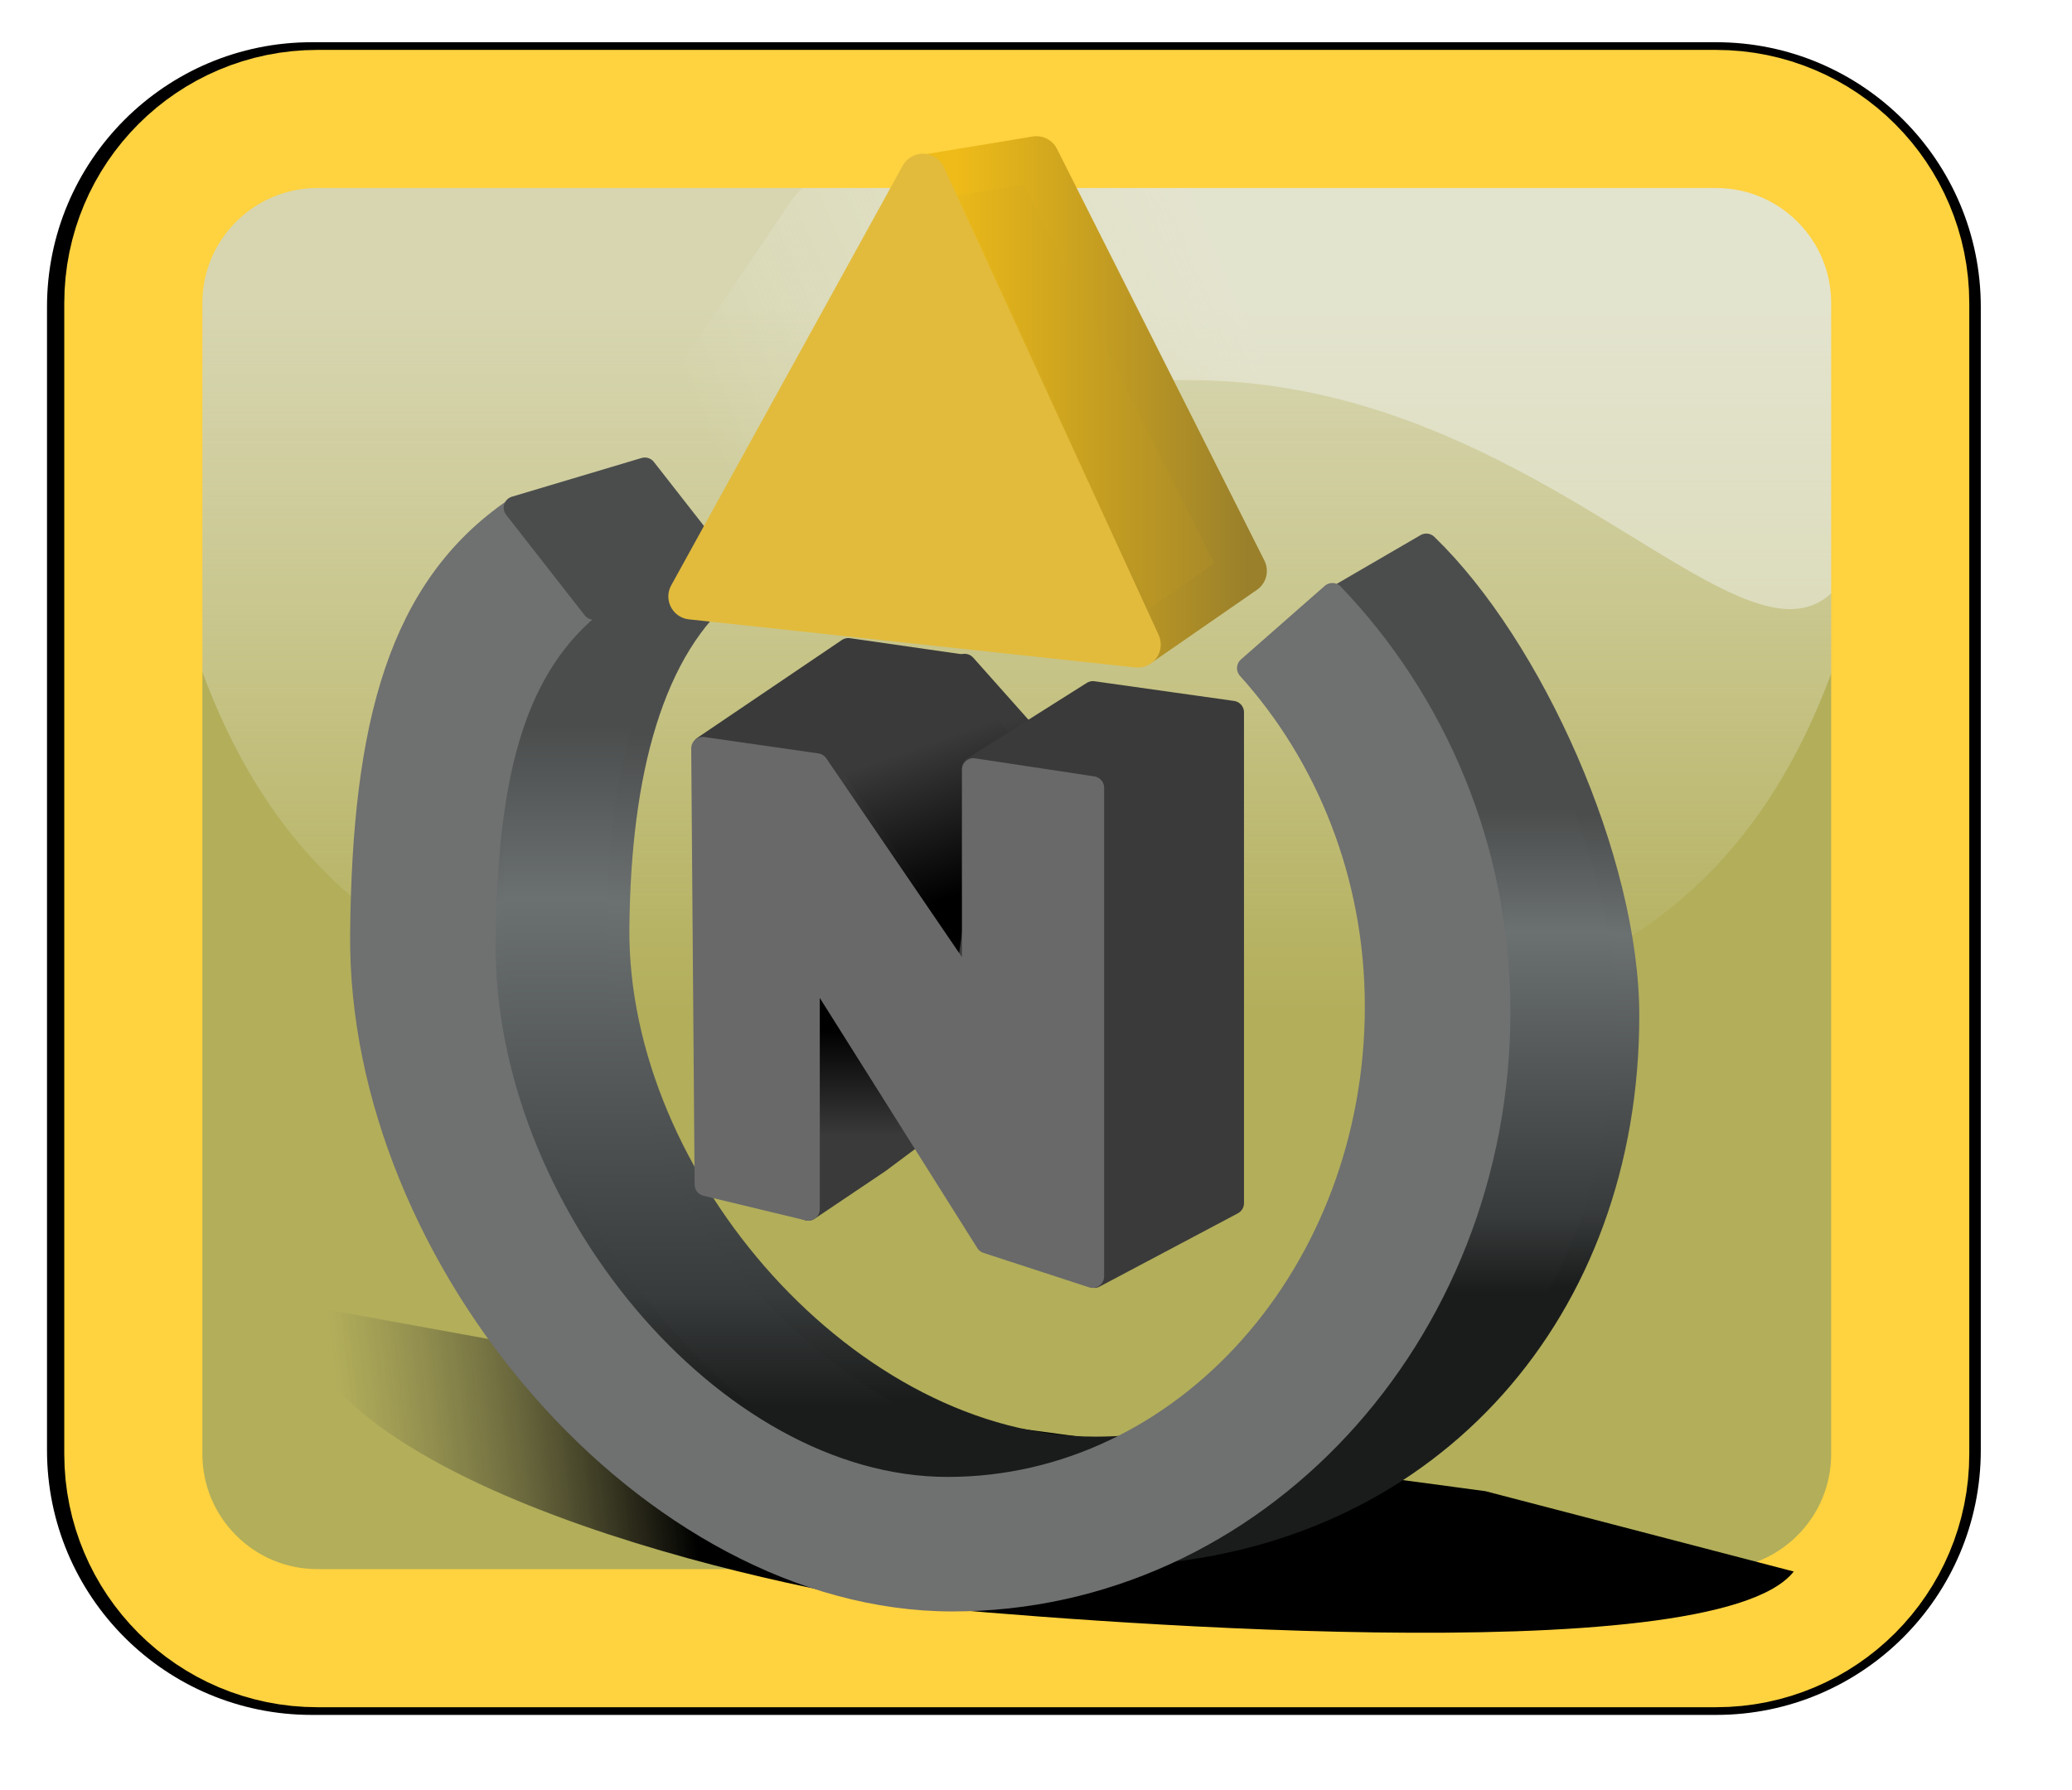
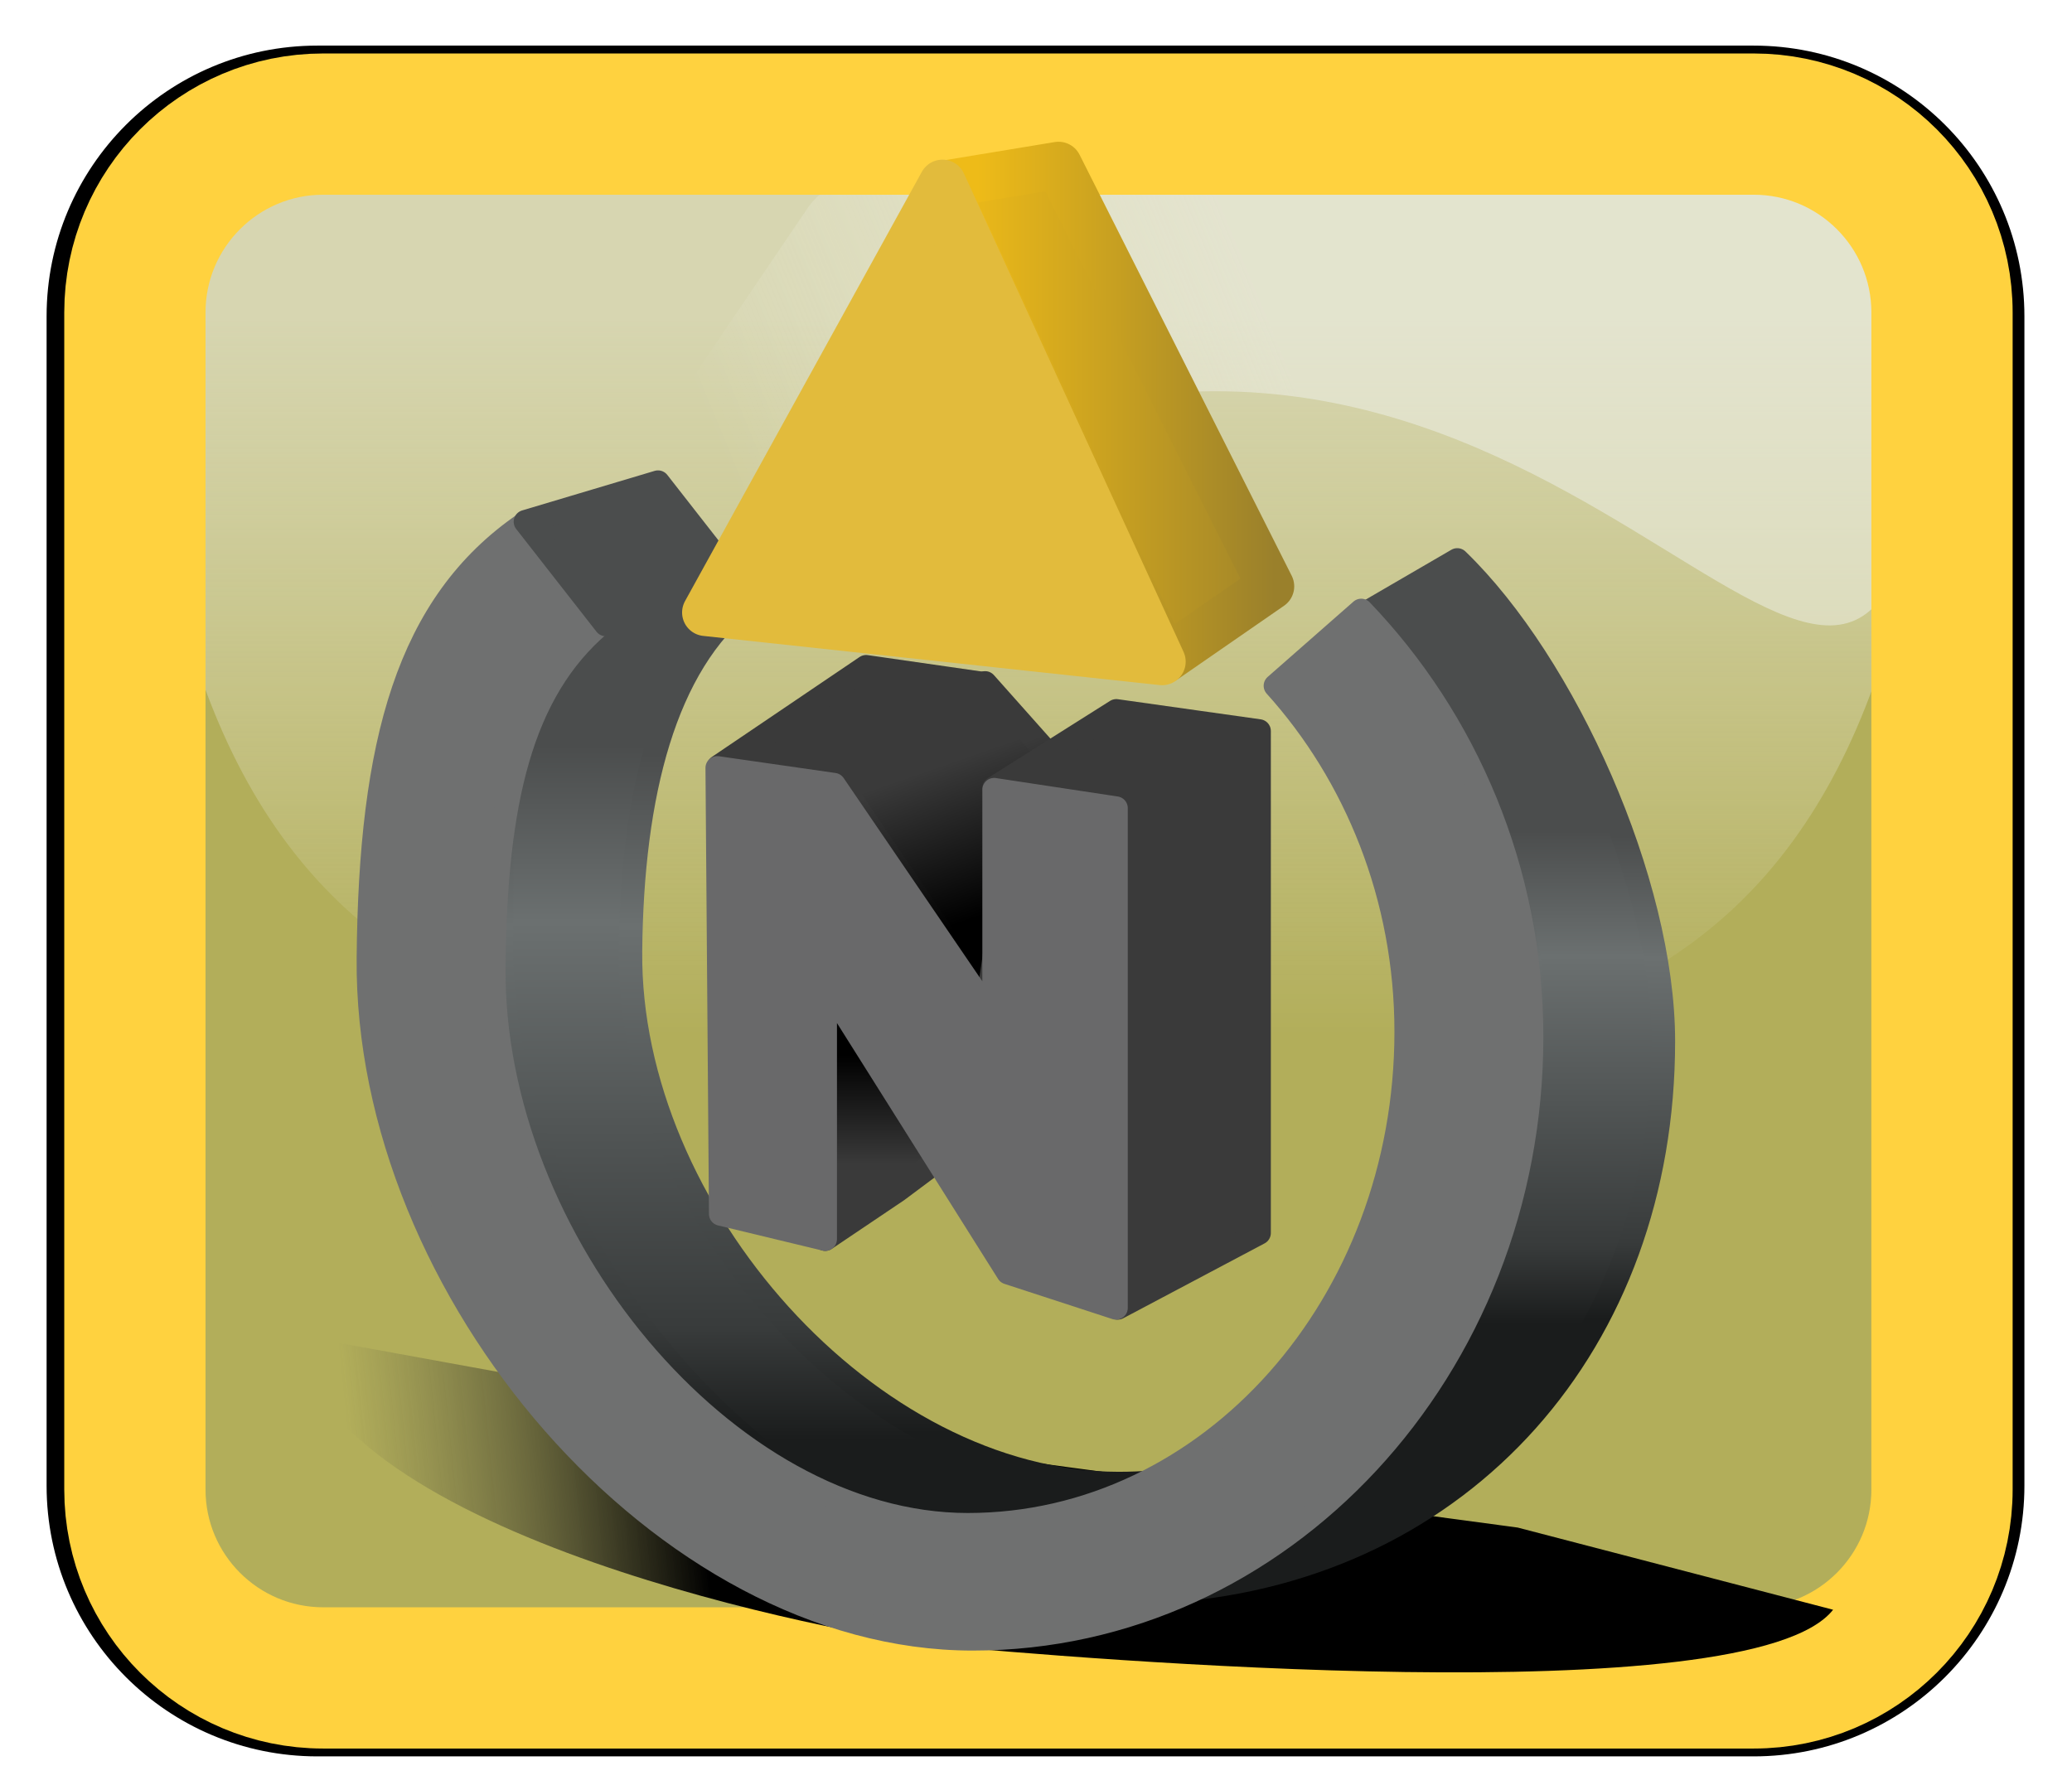
- <svg xmlns="http://www.w3.org/2000/svg" version="1.1" baseProfile="full" width="90" height="77.727" viewBox="0 0 90.00 77.73" enable-background="new 0 0 90.00 77.73" xml:space="preserve">
-   <path fill="#B2AE5A" fill-opacity="1" stroke-linejoin="round" stroke="#000000" stroke-opacity="1" d="M 13.54,2.334L 74.54,2.334C 80.615,2.334 85.54,7.259 85.54,13.334L 85.54,63.001C 85.54,69.076 80.615,74.001 74.54,74.001L 13.54,74.001C 7.465,74.001 2.54,69.076 2.54,63.001L 2.54,13.334C 2.54,7.259 7.465,2.334 13.54,2.334 Z " />
+ <svg xmlns="http://www.w3.org/2000/svg" version="1.1" baseProfile="full" width="88" height="76" viewBox="0 0 88.00 76.00" enable-background="new 0 0 88.00 76.00" xml:space="preserve">
+   <path fill="#B2AE5A" fill-opacity="1" stroke-linejoin="round" stroke="#000000" stroke-opacity="1" d="M 13.479,2.437L 74.479,2.437C 80.554,2.437 85.479,7.362 85.479,13.438L 85.479,63.104C 85.479,69.179 80.554,74.104 74.479,74.104L 13.479,74.104C 7.404,74.104 2.479,69.179 2.479,63.104L 2.479,13.438C 2.479,7.362 7.404,2.437 13.479,2.437 Z " />
  <linearGradient id="SVGID_Fill1_" gradientUnits="objectBoundingBox" x1="0.504" y1="-0.275" x2="2.054" y2="-0.275" gradientTransform="rotate(90 0.503869 -0.274908)">
    <stop offset="0.316" stop-color="#F0F1EC" stop-opacity="0.592" />
    <stop offset="0.8" stop-color="#FFFFFF" stop-opacity="0" />
  </linearGradient>
-   <path fill="url(#SVGID_Fill1_)" stroke-width="0.2" stroke-linejoin="round" d="M 73.56,4.818L 15.449,4.818C 12.415,4.818 8.641,5.665 5.874,9.463L 5.94,9.463C 6.005,45.062 24.106,45.183 44.483,45.183C 64.86,45.183 82.169,44.839 82.499,9.38L 82.499,9.408C 81.049,7.341 79.138,5.218 73.56,4.818 Z " />
+   <path fill="url(#SVGID_Fill1_)" stroke-width="0.2" stroke-linejoin="round" d="M 73.499,4.922L 15.388,4.922C 12.354,4.922 8.58,5.769 5.812,9.567L 5.878,9.567C 5.944,45.166 24.044,45.287 44.422,45.287C 64.799,45.287 82.108,44.942 82.438,9.483L 82.438,9.511C 80.988,7.444 79.077,5.322 73.499,4.922 Z " />
  <linearGradient id="SVGID_Fill2_" gradientUnits="objectBoundingBox" x1="0.94" y1="0.437" x2="2.525" y2="0.437" gradientTransform="rotate(170.5466 0.940186 0.437275)">
    <stop offset="0.274" stop-color="#F0F1EC" stop-opacity="0.502" />
    <stop offset="0.563" stop-color="#FFFFFF" stop-opacity="0" />
  </linearGradient>
-   <path fill="url(#SVGID_Fill2_)" stroke-width="0.2" stroke-linejoin="round" d="M 73.33,4.771L 56.342,6.633C 53.308,6.633 37.191,4.846 34.424,8.644L 26.342,20.56C 30.701,27.566 46.02,18.475 48.392,16.725C 72.023,13.708 81.939,44.792 82.268,9.333L 82.268,9.361C 80.819,7.294 78.908,5.172 73.33,4.771 Z " />
-   <path fill="none" stroke-width="6" stroke-linejoin="round" stroke="#FFD23F" stroke-opacity="1" d="M 13.79,5.168L 74.54,5.168C 78.959,5.168 82.54,8.749 82.54,13.168L 82.54,63.167C 82.54,67.586 78.959,71.167 74.54,71.167L 13.79,71.167C 9.372,71.167 5.79,67.586 5.79,63.167L 5.79,13.168C 5.79,8.749 9.372,5.168 13.79,5.168 Z " />
+   <path fill="url(#SVGID_Fill2_)" stroke-width="0.2" stroke-linejoin="round" d="M 73.268,4.875L 56.281,6.737C 53.247,6.737 37.13,4.949 34.363,8.748L 26.281,20.664C 30.64,27.669 45.959,18.578 48.331,16.828C 71.962,13.812 81.877,44.896 82.207,9.437L 82.207,9.464C 80.757,7.398 78.847,5.275 73.268,4.875 Z " />
+   <path fill="none" stroke-width="6" stroke-linejoin="round" stroke="#FFD23F" stroke-opacity="1" d="M 13.729,5.271L 74.479,5.271C 78.897,5.271 82.479,8.853 82.479,13.271L 82.479,63.271C 82.479,67.689 78.897,71.271 74.479,71.271L 13.729,71.271C 9.311,71.271 5.729,67.689 5.729,63.271L 5.729,13.271C 5.729,8.853 9.311,5.271 13.729,5.271 Z " />
  <linearGradient id="SVGID_Fill3_" gradientUnits="objectBoundingBox" x1="0.997" y1="0.385" x2="2.018" y2="0.385" gradientTransform="rotate(177.2662 0.997261 0.384958)">
    <stop offset="0" stop-color="#000000" stop-opacity="1" />
    <stop offset="0.419" stop-color="#000000" stop-opacity="1" />
    <stop offset="0.656" stop-color="#1E1E1E" stop-opacity="0.475" />
    <stop offset="0.902" stop-color="#3A3A3A" stop-opacity="0" />
  </linearGradient>
-   <path fill="url(#SVGID_Fill3_)" stroke-width="0.2" stroke-linejoin="round" d="M 33.017,60.319L 12.54,56.59C 14.017,65.266 35.983,69.318 39.664,69.765L 42.651,61.947L 33.017,60.319 Z " />
-   <linearGradient id="SVGID_Fill4_" gradientUnits="objectBoundingBox" x1="0.228" y1="-0.765" x2="3.015" y2="-0.765" gradientTransform="rotate(25.28249 0.227681 -0.765392)">
+   <path fill="url(#SVGID_Fill3_)" stroke-width="0.2" stroke-linejoin="round" d="M 32.955,60.423L 12.479,56.693C 13.956,65.37 35.922,69.421 39.603,69.869L 42.589,62.05L 32.955,60.423 Z " />
+   <linearGradient id="SVGID_Fill4_" gradientUnits="objectBoundingBox" x1="0.228" y1="-0.765" x2="3.015" y2="-0.765" gradientTransform="rotate(25.2825 0.227681 -0.765391)">
    <stop offset="0" stop-color="#000000" stop-opacity="1" />
    <stop offset="0.502" stop-color="#000000" stop-opacity="1" />
    <stop offset="0.693" stop-color="#1E1E1E" stop-opacity="0.475" />
    <stop offset="0.8" stop-color="#3A3A3A" stop-opacity="0" />
  </linearGradient>
-   <path fill="url(#SVGID_Fill4_)" stroke-width="0.2" stroke-linejoin="round" d="M 39.686,69.767C 45.674,70.341 74.381,72.759 77.915,68.272L 64.521,64.781L 43.42,61.947L 39.664,69.765 Z " />
+   <path fill="url(#SVGID_Fill4_)" stroke-width="0.2" stroke-linejoin="round" d="M 39.624,69.871C 45.613,70.444 74.319,72.863 77.854,68.375L 64.46,64.885L 43.359,62.05L 39.603,69.869 Z " />
  <linearGradient id="SVGID_Stroke1_" gradientUnits="objectBoundingBox" x1="0.5" y1="0.738" x2="0.975" y2="0.738" gradientTransform="rotate(-90 0.5 0.737502)">
    <stop offset="0" stop-color="#1A1C1C" stop-opacity="1" />
    <stop offset="0.158" stop-color="#383B3B" stop-opacity="1" />
    <stop offset="0.74" stop-color="#6B7070" stop-opacity="1" />
    <stop offset="0.991" stop-color="#4B4D4D" stop-opacity="1" />
  </linearGradient>
  <linearGradient id="SVGID_Fill5_" gradientUnits="objectBoundingBox" x1="0.5" y1="0.743" x2="0.986" y2="0.743" gradientTransform="rotate(-90 0.5 0.742927)">
    <stop offset="0" stop-color="#1A1C1C" stop-opacity="1" />
    <stop offset="0.158" stop-color="#383B3B" stop-opacity="1" />
    <stop offset="0.74" stop-color="#6B7070" stop-opacity="1" />
    <stop offset="0.991" stop-color="#4B4D4D" stop-opacity="1" />
  </linearGradient>
-   <path fill="url(#SVGID_Fill5_)" stroke-linejoin="round" stroke="url(#SVGID_Stroke1_)" d="M 50.542,62.666L 49.805,67.46C 62.217,66.519 70.705,56.921 70.705,44.124C 70.705,37.372 66.526,28.099 61.954,23.68L 58.034,25.96C 61.548,29.568 65.183,37.425 65.183,42.889C 65.183,52.86 59.456,61.154 50.542,62.666 Z " />
+   <path fill="url(#SVGID_Fill5_)" stroke-linejoin="round" stroke="url(#SVGID_Stroke1_)" d="M 50.481,62.77L 49.744,67.563C 62.156,66.623 70.644,57.024 70.644,44.227C 70.644,37.475 66.465,28.203 61.892,23.784L 57.973,26.063C 61.486,29.672 65.122,37.528 65.122,42.993C 65.122,52.964 59.395,61.257 50.481,62.77 Z " />
  <linearGradient id="SVGID_Stroke2_" gradientUnits="objectBoundingBox" x1="0.491" y1="0.841" x2="1.172" y2="0.841" gradientTransform="rotate(-90 0.491304 0.840584)">
    <stop offset="0" stop-color="#1A1C1C" stop-opacity="1" />
    <stop offset="0.158" stop-color="#383B3B" stop-opacity="1" />
    <stop offset="0.74" stop-color="#6B7070" stop-opacity="1" />
    <stop offset="0.991" stop-color="#4B4D4D" stop-opacity="1" />
  </linearGradient>
-   <linearGradient id="SVGID_Fill6_" gradientUnits="objectBoundingBox" x1="0.491" y1="0.849" x2="1.188" y2="0.849" gradientTransform="rotate(-90 0.491006 0.848562)">
+   <linearGradient id="SVGID_Fill6_" gradientUnits="objectBoundingBox" x1="0.491" y1="0.849" x2="1.188" y2="0.849" gradientTransform="rotate(-90 0.491006 0.848561)">
    <stop offset="0" stop-color="#1A1C1C" stop-opacity="1" />
    <stop offset="0.158" stop-color="#383B3B" stop-opacity="1" />
    <stop offset="0.74" stop-color="#6B7070" stop-opacity="1" />
    <stop offset="0.991" stop-color="#4B4D4D" stop-opacity="1" />
  </linearGradient>
-   <path fill="url(#SVGID_Fill6_)" stroke-linejoin="round" stroke="url(#SVGID_Stroke2_)" d="M 26.837,40.306C 26.9,33.595 28.302,28.137 31.756,25.414L 31.46,24.844L 25.938,26.459C 20.827,29.707 21.439,31.201 21.353,39.932C 21.221,53.411 34.28,67.535 47.783,67.535C 48.468,67.535 49.142,67.51 49.805,67.46L 50.542,62.666C 49.587,62.828 48.595,62.912 47.57,62.912C 36.977,62.912 26.733,51.345 26.837,40.306 Z " />
-   <path fill="#6F7070" fill-opacity="1" stroke-linejoin="round" stroke="#6F7070" stroke-opacity="1" d="M 21.033,40.979C 21.094,33.948 22.193,29.264 25.546,26.411L 25.545,26.411L 22.339,22.142C 17.376,25.545 15.791,31.439 15.708,40.586C 15.579,54.709 28.259,69.506 41.37,69.506C 54.481,69.506 65.109,58.057 65.109,43.934C 65.109,36.86 62.312,30.456 57.873,25.827L 54.231,29.026C 57.642,32.806 59.784,37.995 59.784,43.72C 59.784,55.286 51.447,64.662 41.163,64.662C 30.878,64.662 20.932,52.544 21.033,40.979 Z " />
-   <path fill="#4B4D4D" fill-opacity="1" stroke-linejoin="round" stroke="#4B4D4D" stroke-opacity="1" d="M 22.378,22.057L 28.008,20.376L 31.421,24.742L 25.79,26.423L 22.378,22.057 Z " />
+   <path fill="url(#SVGID_Fill6_)" stroke-linejoin="round" stroke="url(#SVGID_Stroke2_)" d="M 26.776,40.41C 26.839,33.699 28.241,28.241 31.695,25.517L 31.399,24.948L 25.877,26.562C 20.766,29.81 21.378,31.304 21.292,40.035C 21.16,53.515 34.219,67.639 47.722,67.639C 48.407,67.639 49.081,67.614 49.744,67.563L 50.481,62.77C 49.526,62.931 48.534,63.016 47.509,63.016C 36.916,63.016 26.672,51.449 26.776,40.41 Z " />
+   <path fill="#6F7070" fill-opacity="1" stroke-linejoin="round" stroke="#6F7070" stroke-opacity="1" d="M 20.971,41.082C 21.033,34.051 22.132,29.368 25.485,26.515L 25.484,26.515L 22.277,22.246C 17.315,25.649 15.73,31.542 15.647,40.69C 15.518,54.812 28.198,69.61 41.309,69.61C 54.419,69.61 65.048,58.161 65.048,44.038C 65.048,36.963 62.251,30.56 57.812,25.93L 54.169,29.129C 57.581,32.91 59.723,38.099 59.723,43.824C 59.723,55.39 51.386,64.766 41.102,64.766C 30.817,64.766 20.871,52.648 20.971,41.082 Z " />
+   <path fill="#4B4D4D" fill-opacity="1" stroke-linejoin="round" stroke="#4B4D4D" stroke-opacity="1" d="M 22.317,22.161L 27.947,20.48L 31.359,24.846L 25.729,26.526L 22.317,22.161 Z " />
  <g>
    <linearGradient id="SVGID_Stroke3_" gradientUnits="objectBoundingBox" x1="-0.012" y1="0.456" x2="1.012" y2="0.456">
      <stop offset="0.112" stop-color="#EEBB18" stop-opacity="1" />
      <stop offset="1" stop-color="#9A802B" stop-opacity="1" />
    </linearGradient>
    <linearGradient id="SVGID_Fill7_" gradientUnits="objectBoundingBox" x1="-0.085" y1="0.451" x2="1.085" y2="0.451">
      <stop offset="0.112" stop-color="#EEBB18" stop-opacity="1" />
      <stop offset="1" stop-color="#9A802B" stop-opacity="1" />
    </linearGradient>
-     <path fill="url(#SVGID_Fill7_)" stroke-width="2" stroke-linejoin="round" stroke="url(#SVGID_Stroke3_)" d="M 40.125,7.725L 45.018,6.917L 54.028,24.802L 49.542,27.907L 40.125,7.725 Z " />
-     <path fill="#E2BB3C" fill-opacity="1" stroke-width="2" stroke-linejoin="round" stroke="#E2BB3C" stroke-opacity="1" d="M 40.088,7.677L 30.03,25.912L 49.419,28.002L 40.088,7.677 Z " />
+     <path fill="url(#SVGID_Fill7_)" stroke-width="2" stroke-linejoin="round" stroke="url(#SVGID_Stroke3_)" d="M 40.064,7.828L 44.957,7.021L 53.967,24.906L 49.481,28.01L 40.064,7.828 Z " />
+     <path fill="#E2BB3C" fill-opacity="1" stroke-width="2" stroke-linejoin="round" stroke="#E2BB3C" stroke-opacity="1" d="M 40.027,7.781L 29.969,26.016L 49.357,28.105L 40.027,7.781 Z " />
  </g>
  <linearGradient id="SVGID_Stroke4_" gradientUnits="objectBoundingBox" x1="0.219" y1="0.067" x2="0.833" y2="0.067" gradientTransform="rotate(90 0.218987 0.067028)">
    <stop offset="0.335" stop-color="#000000" stop-opacity="1" />
    <stop offset="0.995" stop-color="#3A3A3A" stop-opacity="1" />
  </linearGradient>
  <linearGradient id="SVGID_Fill8_" gradientUnits="objectBoundingBox" x1="0.182" y1="0.026" x2="0.855" y2="0.026" gradientTransform="rotate(90 0.182192 0.025679)">
    <stop offset="0.34" stop-color="#000000" stop-opacity="1" />
    <stop offset="0.995" stop-color="#3A3A3A" stop-opacity="1" />
  </linearGradient>
-   <path fill="url(#SVGID_Fill8_)" stroke-linejoin="round" stroke="url(#SVGID_Stroke4_)" d="M 33.72,46.829L 35.108,52.529L 38.178,50.464L 41.358,48.089L 38.178,42.957L 34.899,42.058L 33.72,46.829 Z " />
-   <path fill="#3A3A3A" fill-opacity="1" stroke-linejoin="round" stroke="#3A3A3A" stroke-opacity="1" d="M 41.801,28.931L 36.846,28.219L 30.579,32.46L 35.392,33.178L 38.571,31.194L 41.801,28.931 Z " />
+   <path fill="url(#SVGID_Fill8_)" stroke-linejoin="round" stroke="url(#SVGID_Stroke4_)" d="M 33.659,46.933L 35.047,52.633L 38.116,50.567L 41.296,48.193L 38.116,43.061L 34.838,42.162L 33.659,46.933 Z " />
+   <path fill="#3A3A3A" fill-opacity="1" stroke-linejoin="round" stroke="#3A3A3A" stroke-opacity="1" d="M 41.74,29.035L 36.785,28.322L 30.518,32.563L 35.331,33.282L 38.51,31.298L 41.74,29.035 Z " />
  <linearGradient id="SVGID_Stroke5_" gradientUnits="objectBoundingBox" x1="0.431" y1="0.817" x2="0.959" y2="0.817" gradientTransform="rotate(254.2278 0.431497 0.81723)">
    <stop offset="0.07" stop-color="#000000" stop-opacity="1" />
    <stop offset="0.995" stop-color="#3A3A3A" stop-opacity="1" />
  </linearGradient>
  <linearGradient id="SVGID_Fill9_" gradientUnits="objectBoundingBox" x1="0.425" y1="0.841" x2="0.993" y2="0.841" gradientTransform="rotate(254.4943 0.425123 0.840587)">
    <stop offset="0.121" stop-color="#000000" stop-opacity="1" />
    <stop offset="0.995" stop-color="#3A3A3A" stop-opacity="1" />
  </linearGradient>
-   <path fill="url(#SVGID_Fill9_)" stroke-linejoin="round" stroke="url(#SVGID_Stroke5_)" d="M 35.688,33.083L 42.048,42.486L 46.337,33.89L 41.9,28.904L 35.589,33.131" />
-   <path fill="#3A3A3A" fill-opacity="1" stroke-linejoin="round" stroke="#3A3A3A" stroke-opacity="1" d="M 47.533,55.45L 53.535,52.268L 53.535,30.946L 47.471,30.091L 42.282,33.368L 45.351,41.132L 42.758,37.332L 41.594,45.334L 47.533,55.45 Z " />
-   <path fill="#69696A" fill-opacity="1" stroke-linejoin="round" stroke="#69696A" stroke-opacity="1" d="M 30.523,32.513L 30.671,51.461L 35.108,52.529L 35.108,52.458L 35.108,42.557L 35.475,42.203L 42.874,53.954L 47.459,55.45L 47.459,34.223L 42.282,33.439L 42.282,43.198L 35.478,33.226L 30.523,32.513 Z " />
+   <path fill="url(#SVGID_Fill9_)" stroke-linejoin="round" stroke="url(#SVGID_Stroke5_)" d="M 35.627,33.187L 41.987,42.589L 46.276,33.994L 41.839,29.008L 35.528,33.234" />
+   <path fill="#3A3A3A" fill-opacity="1" stroke-linejoin="round" stroke="#3A3A3A" stroke-opacity="1" d="M 47.471,55.553L 53.474,52.372L 53.474,31.05L 47.41,30.195L 42.221,33.471L 45.29,41.236L 42.697,37.435L 41.533,45.437L 47.471,55.553 Z " />
+   <path fill="#69696A" fill-opacity="1" stroke-linejoin="round" stroke="#69696A" stroke-opacity="1" d="M 30.462,32.617L 30.61,51.564L 35.047,52.633L 35.047,52.562L 35.047,42.66L 35.414,42.306L 42.812,54.057L 47.398,55.553L 47.398,34.326L 42.221,33.543L 42.221,43.301L 35.417,33.329L 30.462,32.617 Z " />
</svg>
